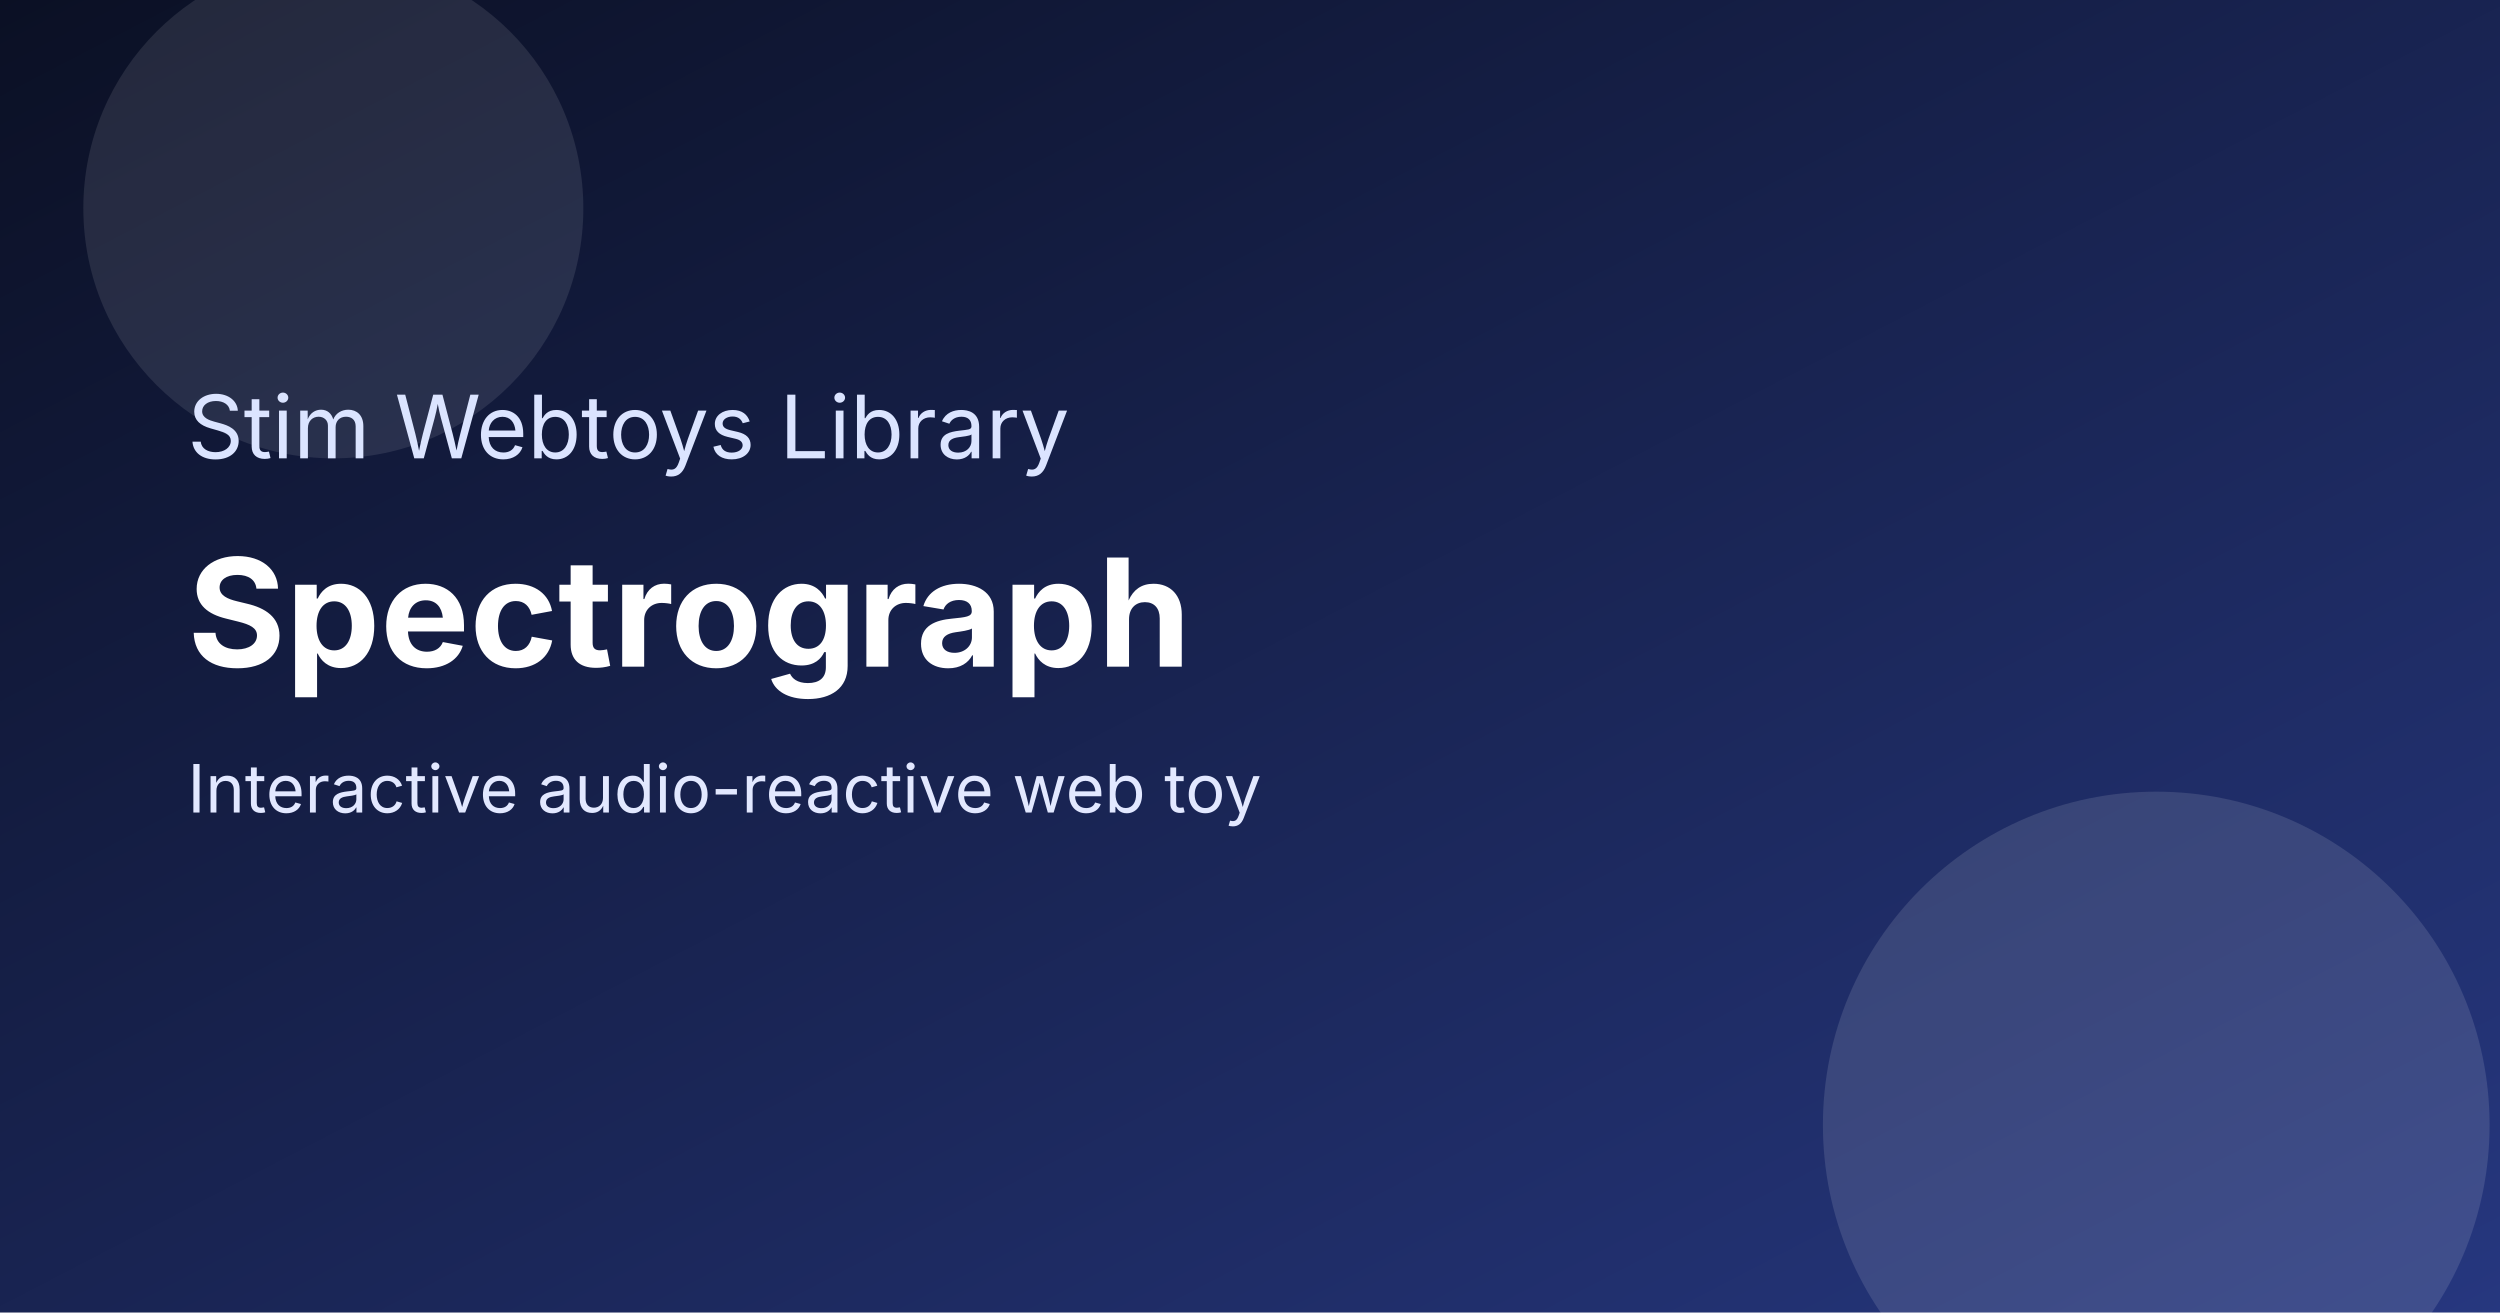
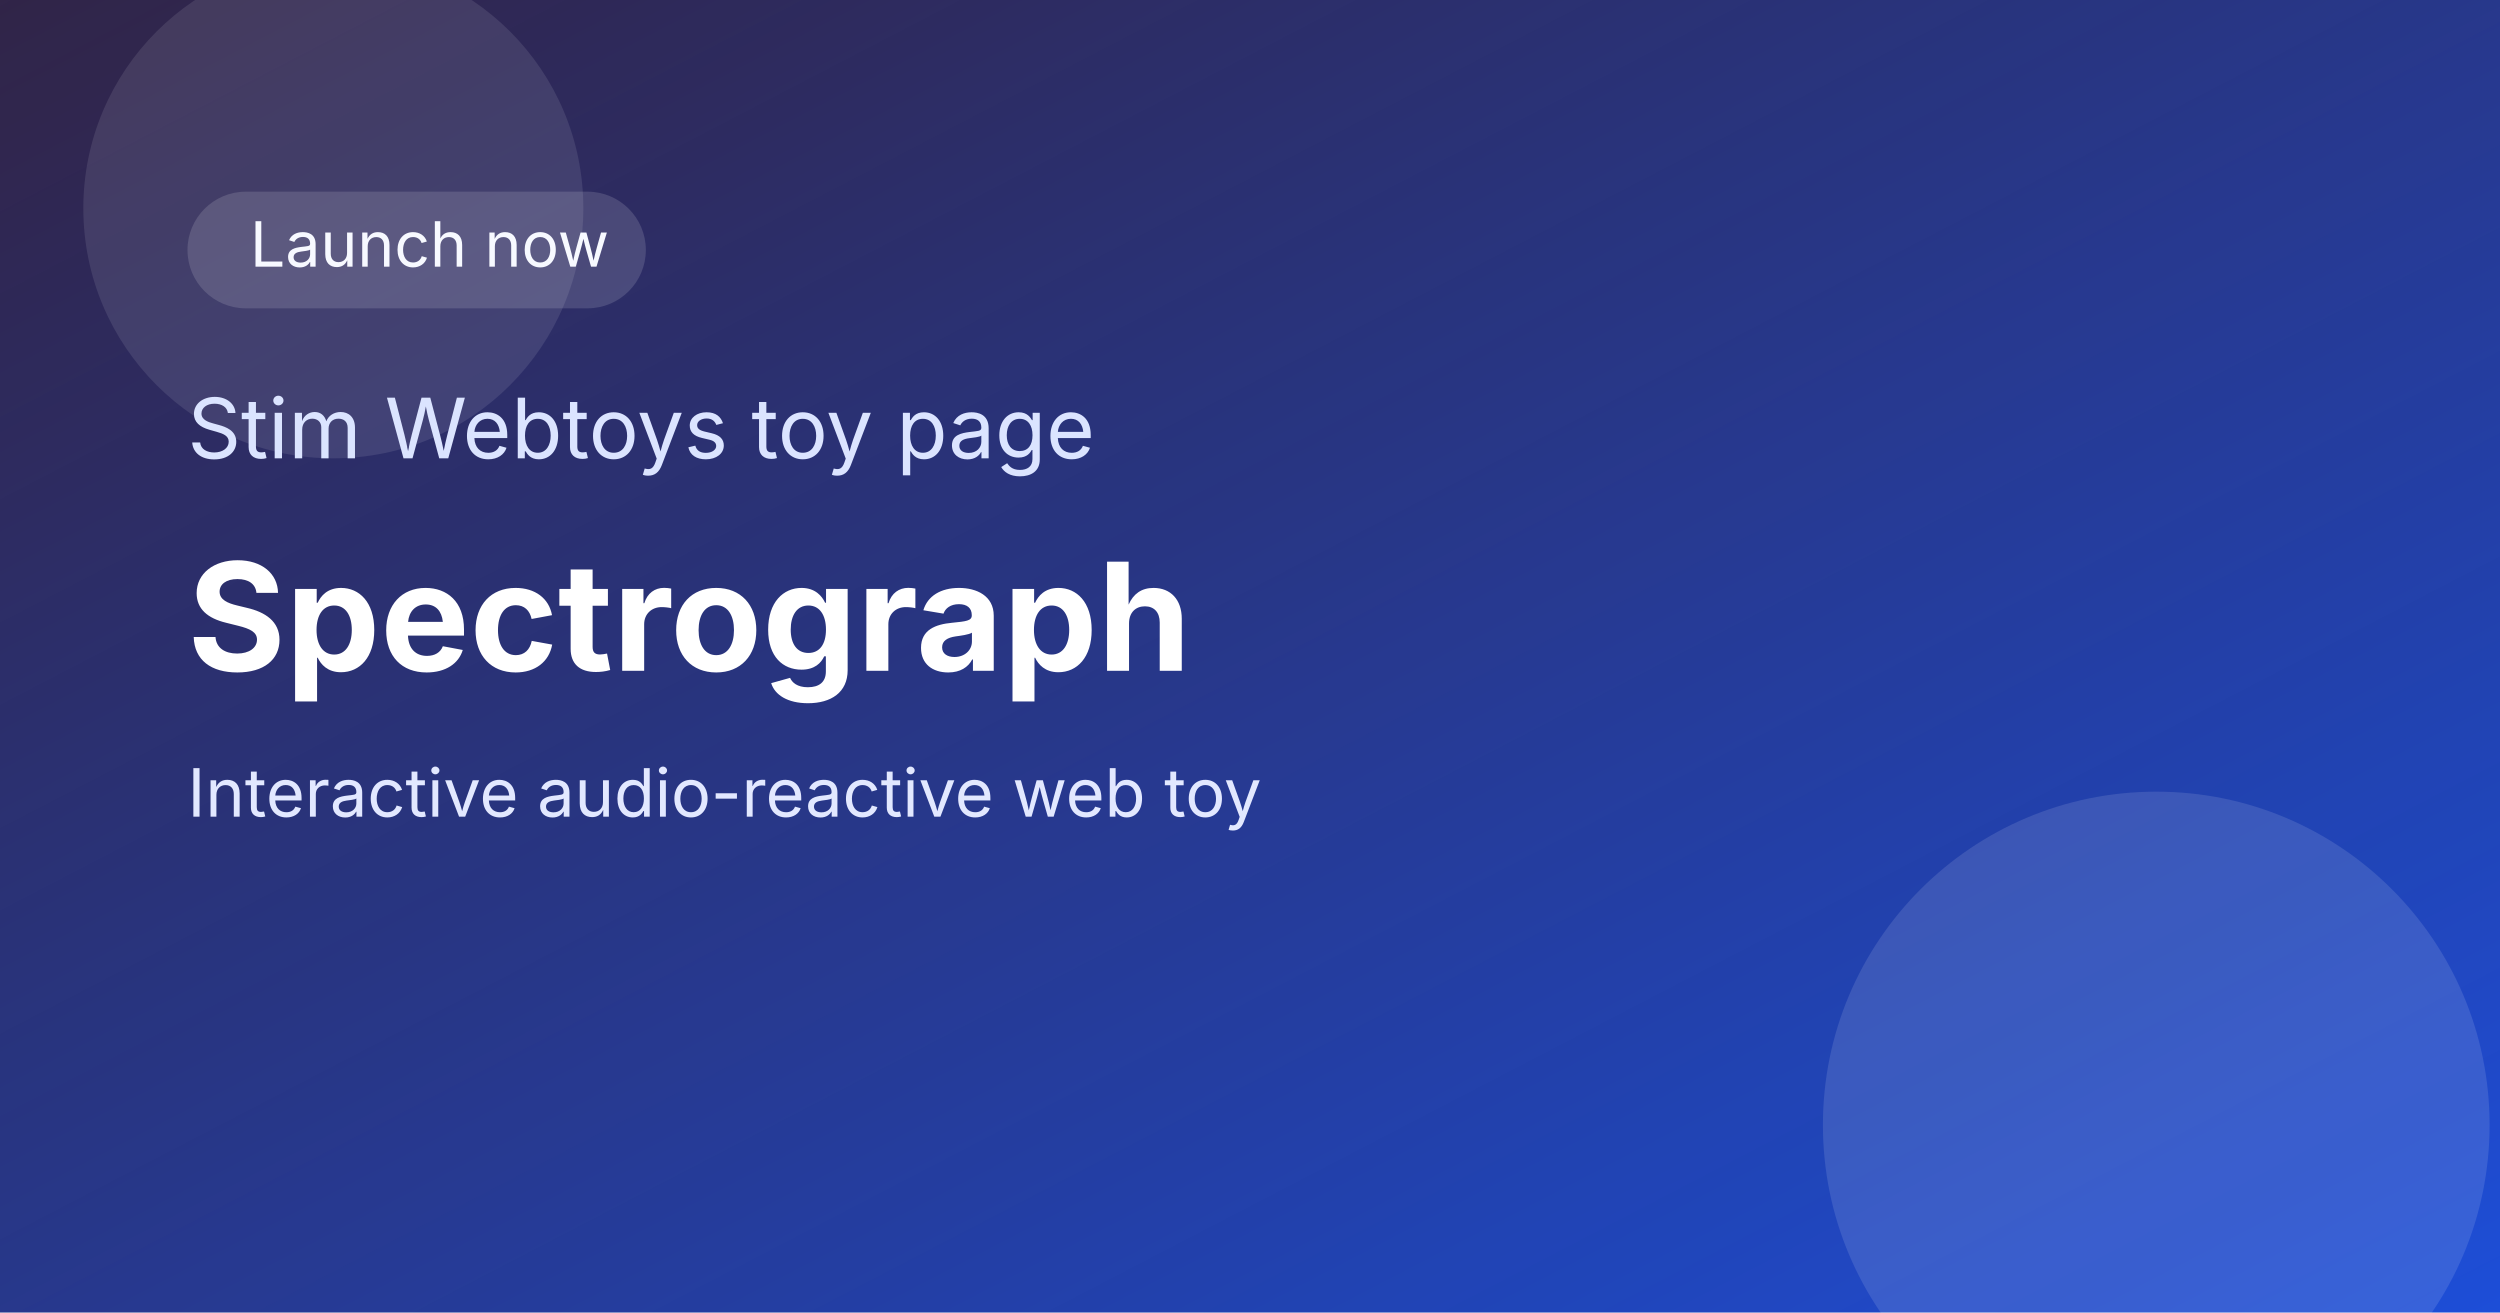
<svg xmlns="http://www.w3.org/2000/svg" width="1200" height="630" viewBox="0 0 1200 630" role="img" aria-label="Spectrograph">
  <defs>
    <linearGradient id="bg" x1="0" y1="0" x2="1" y2="1">
-       <stop offset="0%" stop-color="#0b1024" />
-       <stop offset="100%" stop-color="#26377f" />
+       <stop offset="0%" stop-color="#1a0c33" />
+       <stop offset="100%" stop-color="#1d4ed8" />
+     </linearGradient>
+     <linearGradient id="shine" x1="0" y1="0" x2="1" y2="1">
+       <stop offset="0%" stop-color="rgba(255,255,255,0.25)" />
+       <stop offset="100%" stop-color="rgba(255,255,255,0)" />
    </linearGradient>
  </defs>
  <rect width="1200" height="630" fill="url(#bg)" />
+   <rect x="0" y="0" width="1200" height="630" fill="url(#shine)" opacity="0.4" />
  <circle cx="1035" cy="540" r="160" fill="rgba(255,255,255,0.12)" />
  <circle cx="160" cy="100" r="120" fill="rgba(255,255,255,0.1)" />
-   <text x="90" y="220" font-size="42" fill="#dbe4ff" font-family="Inter, Arial, sans-serif">Stim Webtoys Library</text>
-   <text x="90" y="320" font-size="72" font-weight="700" fill="#ffffff" font-family="Inter, Arial, sans-serif">Spectrograph</text>
-   <text x="90" y="390" font-size="32" fill="#e2e8ff" font-family="Inter, Arial, sans-serif">Interactive audio-reactive web toy</text>
+   <rect x="90" y="92" width="220" height="56" rx="28" fill="rgba(255,255,255,0.14)" />
+   <text x="120" y="128" font-size="30" fill="#f7f9ff" font-family="Inter, Arial, sans-serif">Launch now</text>
+   <text x="90" y="220" font-size="40" fill="#dbe4ff" font-family="Inter, Arial, sans-serif">Stim Webtoys toy page</text>
+   <text x="90" y="322" font-size="72" font-weight="700" fill="#ffffff" font-family="Inter, Arial, sans-serif">Spectrograph</text>
+   <text x="90" y="392" font-size="32" fill="#e2e8ff" font-family="Inter, Arial, sans-serif">Interactive audio-reactive web toy</text>
</svg>
